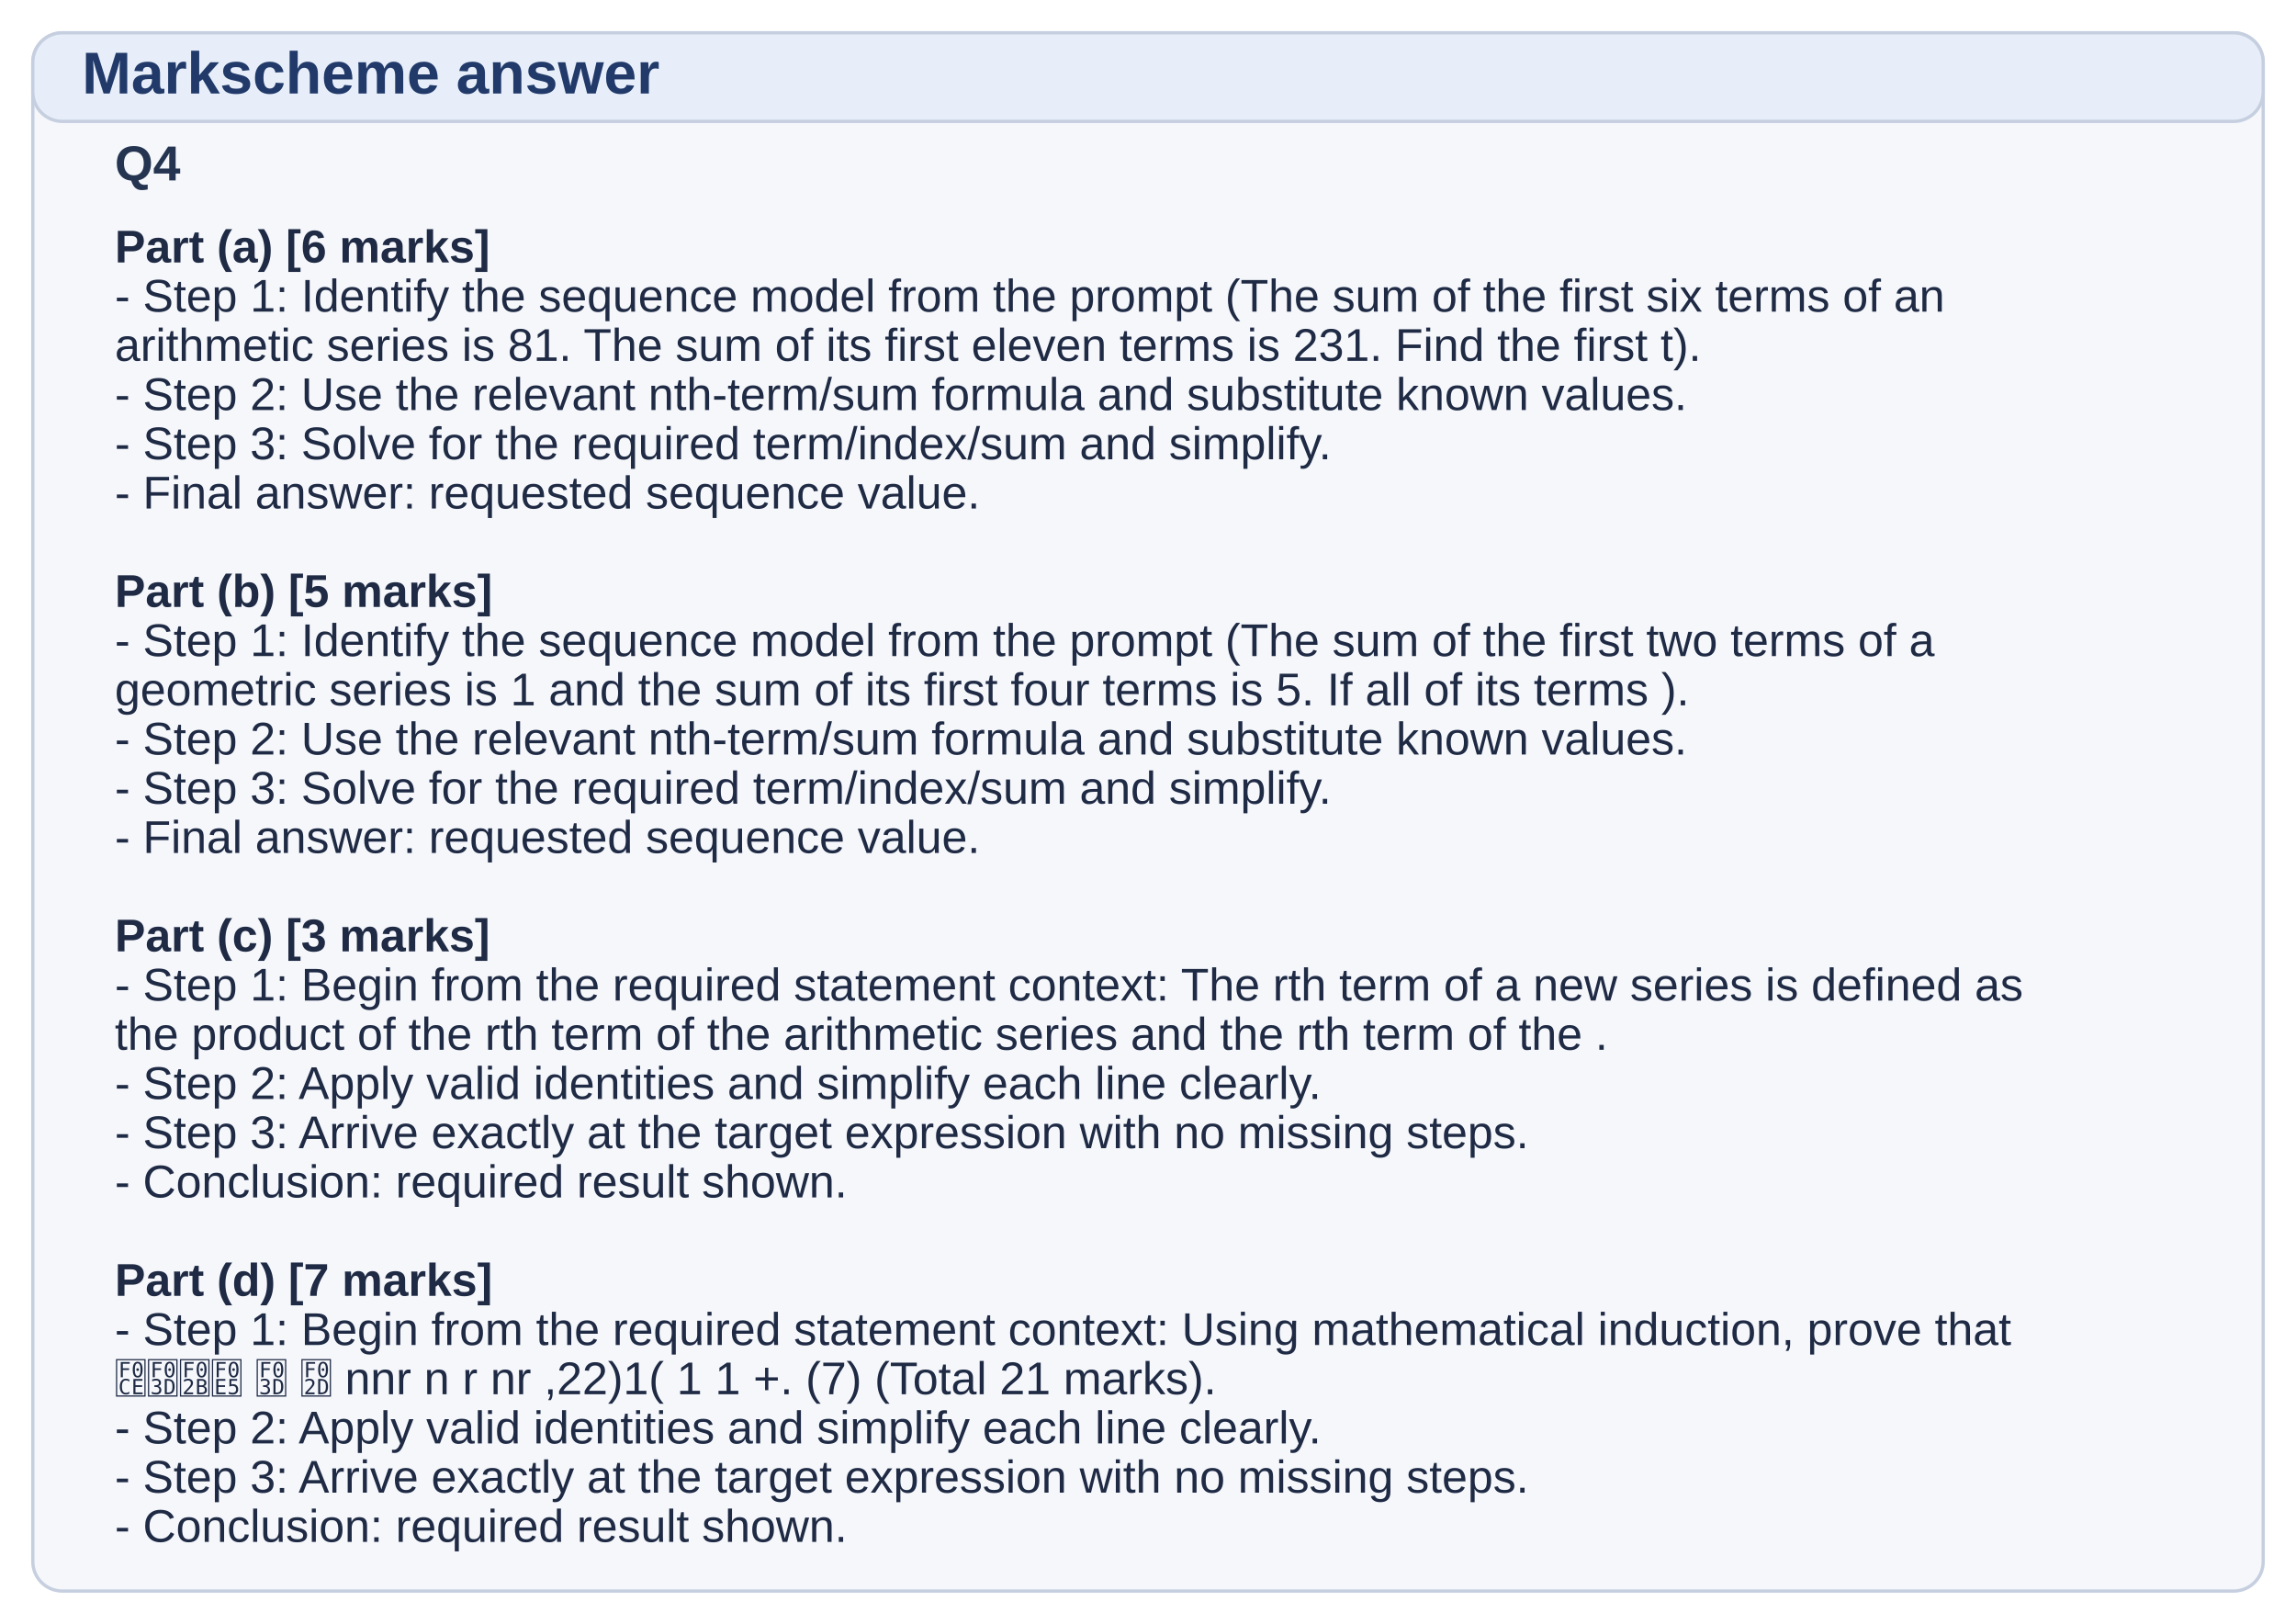
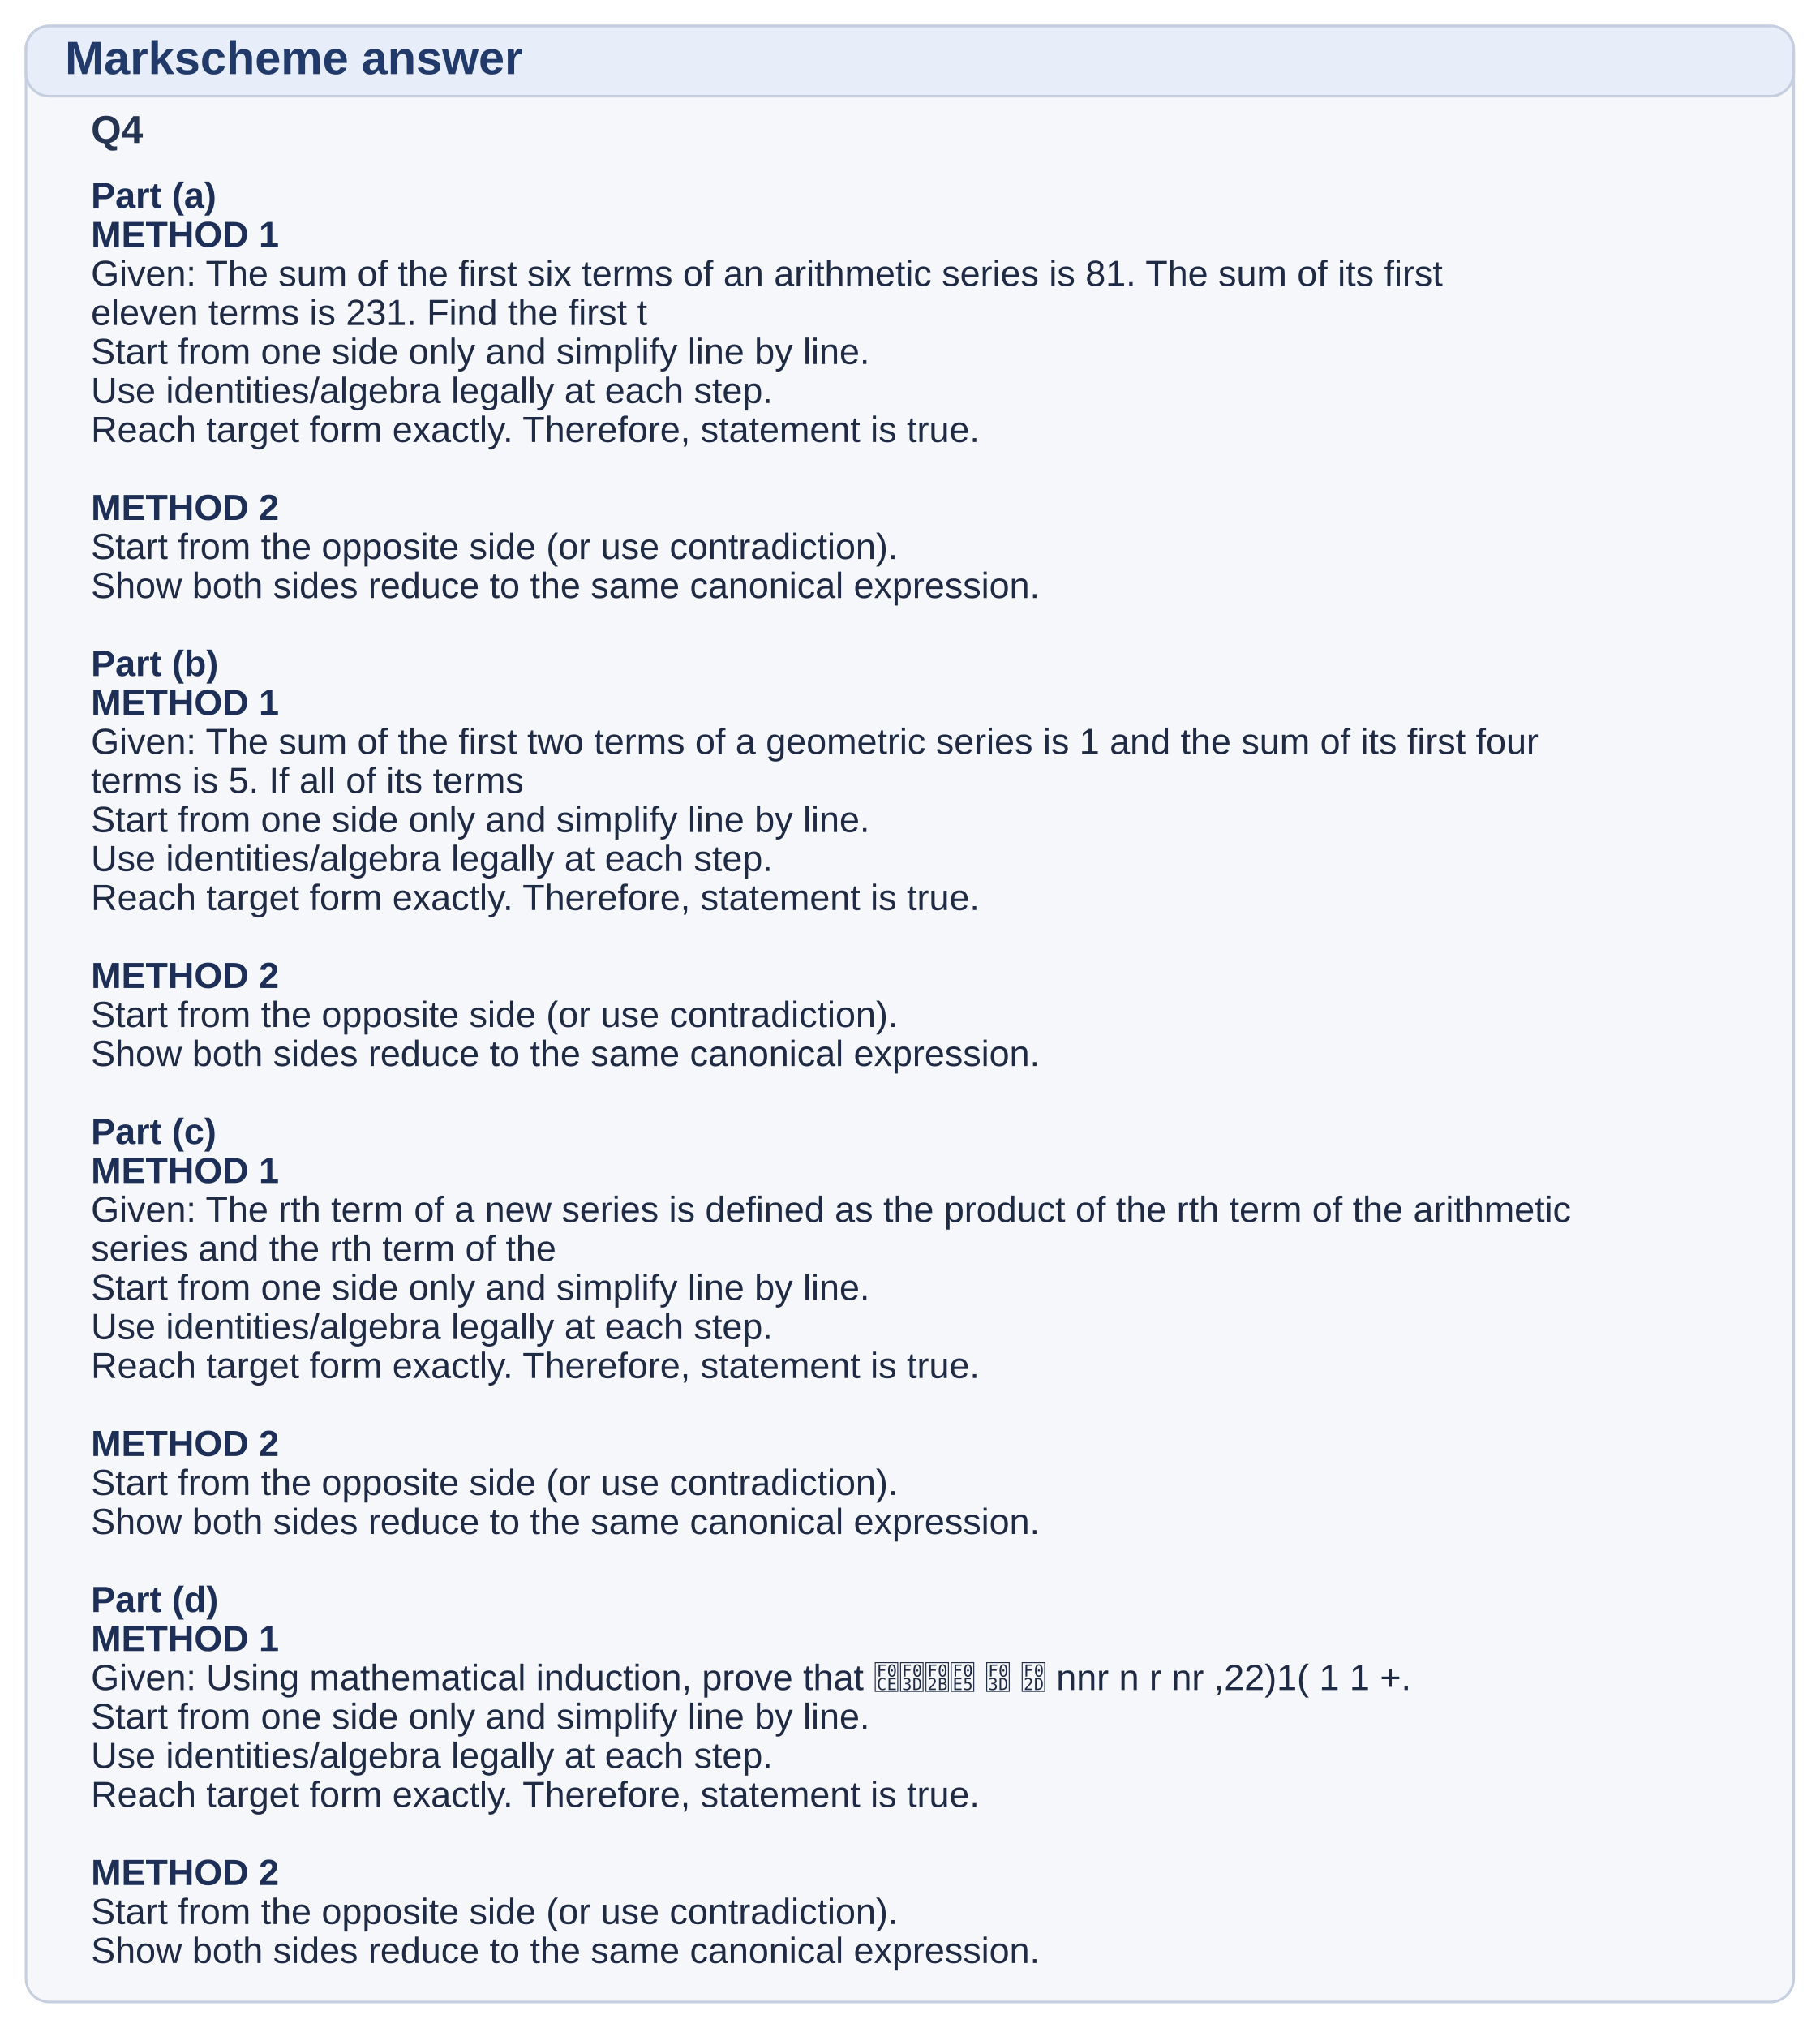
- <svg xmlns="http://www.w3.org/2000/svg" width="1400" height="990" viewBox="0 0 1400 990">
-   <rect x="20" y="20" width="1360" height="950" rx="18" ry="18" fill="#f5f7fb" stroke="#c6cfdf" stroke-width="2" />
+ <svg xmlns="http://www.w3.org/2000/svg" width="1400" height="1560" viewBox="0 0 1400 1560">
+   <rect x="20" y="20" width="1360" height="1520" rx="18" ry="18" fill="#f5f7fb" stroke="#c6cfdf" stroke-width="2" />
  <rect x="20" y="20" width="1360" height="54" rx="18" ry="18" fill="#e7eef9" stroke="#c6cfdf" stroke-width="2" />
  <text x="50" y="57" font-family="Arial, Helvetica, sans-serif" font-size="36" font-weight="700" fill="#213a6a">Markscheme answer</text>
  <text x="70" y="110" font-family="Arial, Helvetica, sans-serif" font-size="30" font-weight="700" fill="#243451">Q4</text>
-   <text x="70" y="160" font-family="Arial, Helvetica, sans-serif" font-size="28" font-weight="700" fill="#1f2a44">Part (a) [6 marks]</text>
-   <text x="70" y="190" font-family="Arial, Helvetica, sans-serif" font-size="28" font-weight="500" fill="#1f2a44">- Step 1: Identify the sequence model from the prompt (The sum of the first six terms of an</text>
-   <text x="70" y="220" font-family="Arial, Helvetica, sans-serif" font-size="28" font-weight="500" fill="#1f2a44">arithmetic series is 81. The sum of its first eleven terms is 231. Find the first t).</text>
-   <text x="70" y="250" font-family="Arial, Helvetica, sans-serif" font-size="28" font-weight="500" fill="#1f2a44">- Step 2: Use the relevant nth-term/sum formula and substitute known values.</text>
-   <text x="70" y="280" font-family="Arial, Helvetica, sans-serif" font-size="28" font-weight="500" fill="#1f2a44">- Step 3: Solve for the required term/index/sum and simplify.</text>
-   <text x="70" y="310" font-family="Arial, Helvetica, sans-serif" font-size="28" font-weight="500" fill="#1f2a44">- Final answer: requested sequence value.</text>
-   <text x="70" y="340" font-family="Arial, Helvetica, sans-serif" font-size="28" font-weight="500" fill="#1f2a44"> </text>
-   <text x="70" y="370" font-family="Arial, Helvetica, sans-serif" font-size="28" font-weight="700" fill="#1f2a44">Part (b) [5 marks]</text>
-   <text x="70" y="400" font-family="Arial, Helvetica, sans-serif" font-size="28" font-weight="500" fill="#1f2a44">- Step 1: Identify the sequence model from the prompt (The sum of the first two terms of a</text>
-   <text x="70" y="430" font-family="Arial, Helvetica, sans-serif" font-size="28" font-weight="500" fill="#1f2a44">geometric series is 1 and the sum of its first four terms is 5. If all of its terms ).</text>
-   <text x="70" y="460" font-family="Arial, Helvetica, sans-serif" font-size="28" font-weight="500" fill="#1f2a44">- Step 2: Use the relevant nth-term/sum formula and substitute known values.</text>
-   <text x="70" y="490" font-family="Arial, Helvetica, sans-serif" font-size="28" font-weight="500" fill="#1f2a44">- Step 3: Solve for the required term/index/sum and simplify.</text>
-   <text x="70" y="520" font-family="Arial, Helvetica, sans-serif" font-size="28" font-weight="500" fill="#1f2a44">- Final answer: requested sequence value.</text>
-   <text x="70" y="550" font-family="Arial, Helvetica, sans-serif" font-size="28" font-weight="500" fill="#1f2a44"> </text>
-   <text x="70" y="580" font-family="Arial, Helvetica, sans-serif" font-size="28" font-weight="700" fill="#1f2a44">Part (c) [3 marks]</text>
-   <text x="70" y="610" font-family="Arial, Helvetica, sans-serif" font-size="28" font-weight="500" fill="#1f2a44">- Step 1: Begin from the required statement context: The rth term of a new series is defined as</text>
-   <text x="70" y="640" font-family="Arial, Helvetica, sans-serif" font-size="28" font-weight="500" fill="#1f2a44">the product of the rth term of the arithmetic series and the rth term of the .</text>
-   <text x="70" y="670" font-family="Arial, Helvetica, sans-serif" font-size="28" font-weight="500" fill="#1f2a44">- Step 2: Apply valid identities and simplify each line clearly.</text>
-   <text x="70" y="700" font-family="Arial, Helvetica, sans-serif" font-size="28" font-weight="500" fill="#1f2a44">- Step 3: Arrive exactly at the target expression with no missing steps.</text>
-   <text x="70" y="730" font-family="Arial, Helvetica, sans-serif" font-size="28" font-weight="500" fill="#1f2a44">- Conclusion: required result shown.</text>
-   <text x="70" y="760" font-family="Arial, Helvetica, sans-serif" font-size="28" font-weight="500" fill="#1f2a44"> </text>
-   <text x="70" y="790" font-family="Arial, Helvetica, sans-serif" font-size="28" font-weight="700" fill="#1f2a44">Part (d) [7 marks]</text>
-   <text x="70" y="820" font-family="Arial, Helvetica, sans-serif" font-size="28" font-weight="500" fill="#1f2a44">- Step 1: Begin from the required statement context: Using mathematical induction, prove that</text>
-   <text x="70" y="850" font-family="Arial, Helvetica, sans-serif" font-size="28" font-weight="500" fill="#1f2a44">   nnr n r nr ,22)1( 1 1 +. (7) (Total 21 marks).</text>
-   <text x="70" y="880" font-family="Arial, Helvetica, sans-serif" font-size="28" font-weight="500" fill="#1f2a44">- Step 2: Apply valid identities and simplify each line clearly.</text>
-   <text x="70" y="910" font-family="Arial, Helvetica, sans-serif" font-size="28" font-weight="500" fill="#1f2a44">- Step 3: Arrive exactly at the target expression with no missing steps.</text>
-   <text x="70" y="940" font-family="Arial, Helvetica, sans-serif" font-size="28" font-weight="500" fill="#1f2a44">- Conclusion: required result shown.</text>
+   <text x="70" y="160" font-family="Arial, Helvetica, sans-serif" font-size="28" font-weight="700" fill="#1d2f57">Part (a)</text>
+   <text x="70" y="190" font-family="Arial, Helvetica, sans-serif" font-size="28" font-weight="700" fill="#1d2f57">METHOD 1</text>
+   <text x="70" y="220" font-family="Arial, Helvetica, sans-serif" font-size="28" font-weight="500" fill="#1f2a44">Given: The sum of the first six terms of an arithmetic series is 81. The sum of its first</text>
+   <text x="70" y="250" font-family="Arial, Helvetica, sans-serif" font-size="28" font-weight="500" fill="#1f2a44">eleven terms is 231. Find the first t</text>
+   <text x="70" y="280" font-family="Arial, Helvetica, sans-serif" font-size="28" font-weight="500" fill="#1f2a44">Start from one side only and simplify line by line.</text>
+   <text x="70" y="310" font-family="Arial, Helvetica, sans-serif" font-size="28" font-weight="500" fill="#1f2a44">Use identities/algebra legally at each step.</text>
+   <text x="70" y="340" font-family="Arial, Helvetica, sans-serif" font-size="28" font-weight="500" fill="#1f2a44">Reach target form exactly. Therefore, statement is true.</text>
+   <text x="70" y="370" font-family="Arial, Helvetica, sans-serif" font-size="28" font-weight="500" fill="#1f2a44"> </text>
+   <text x="70" y="400" font-family="Arial, Helvetica, sans-serif" font-size="28" font-weight="700" fill="#1d2f57">METHOD 2</text>
+   <text x="70" y="430" font-family="Arial, Helvetica, sans-serif" font-size="28" font-weight="500" fill="#1f2a44">Start from the opposite side (or use contradiction).</text>
+   <text x="70" y="460" font-family="Arial, Helvetica, sans-serif" font-size="28" font-weight="500" fill="#1f2a44">Show both sides reduce to the same canonical expression.</text>
+   <text x="70" y="490" font-family="Arial, Helvetica, sans-serif" font-size="28" font-weight="500" fill="#1f2a44"> </text>
+   <text x="70" y="520" font-family="Arial, Helvetica, sans-serif" font-size="28" font-weight="700" fill="#1d2f57">Part (b)</text>
+   <text x="70" y="550" font-family="Arial, Helvetica, sans-serif" font-size="28" font-weight="700" fill="#1d2f57">METHOD 1</text>
+   <text x="70" y="580" font-family="Arial, Helvetica, sans-serif" font-size="28" font-weight="500" fill="#1f2a44">Given: The sum of the first two terms of a geometric series is 1 and the sum of its first four</text>
+   <text x="70" y="610" font-family="Arial, Helvetica, sans-serif" font-size="28" font-weight="500" fill="#1f2a44">terms is 5. If all of its terms</text>
+   <text x="70" y="640" font-family="Arial, Helvetica, sans-serif" font-size="28" font-weight="500" fill="#1f2a44">Start from one side only and simplify line by line.</text>
+   <text x="70" y="670" font-family="Arial, Helvetica, sans-serif" font-size="28" font-weight="500" fill="#1f2a44">Use identities/algebra legally at each step.</text>
+   <text x="70" y="700" font-family="Arial, Helvetica, sans-serif" font-size="28" font-weight="500" fill="#1f2a44">Reach target form exactly. Therefore, statement is true.</text>
+   <text x="70" y="730" font-family="Arial, Helvetica, sans-serif" font-size="28" font-weight="500" fill="#1f2a44"> </text>
+   <text x="70" y="760" font-family="Arial, Helvetica, sans-serif" font-size="28" font-weight="700" fill="#1d2f57">METHOD 2</text>
+   <text x="70" y="790" font-family="Arial, Helvetica, sans-serif" font-size="28" font-weight="500" fill="#1f2a44">Start from the opposite side (or use contradiction).</text>
+   <text x="70" y="820" font-family="Arial, Helvetica, sans-serif" font-size="28" font-weight="500" fill="#1f2a44">Show both sides reduce to the same canonical expression.</text>
+   <text x="70" y="850" font-family="Arial, Helvetica, sans-serif" font-size="28" font-weight="500" fill="#1f2a44"> </text>
+   <text x="70" y="880" font-family="Arial, Helvetica, sans-serif" font-size="28" font-weight="700" fill="#1d2f57">Part (c)</text>
+   <text x="70" y="910" font-family="Arial, Helvetica, sans-serif" font-size="28" font-weight="700" fill="#1d2f57">METHOD 1</text>
+   <text x="70" y="940" font-family="Arial, Helvetica, sans-serif" font-size="28" font-weight="500" fill="#1f2a44">Given: The rth term of a new series is defined as the product of the rth term of the arithmetic</text>
+   <text x="70" y="970" font-family="Arial, Helvetica, sans-serif" font-size="28" font-weight="500" fill="#1f2a44">series and the rth term of the</text>
+   <text x="70" y="1000" font-family="Arial, Helvetica, sans-serif" font-size="28" font-weight="500" fill="#1f2a44">Start from one side only and simplify line by line.</text>
+   <text x="70" y="1030" font-family="Arial, Helvetica, sans-serif" font-size="28" font-weight="500" fill="#1f2a44">Use identities/algebra legally at each step.</text>
+   <text x="70" y="1060" font-family="Arial, Helvetica, sans-serif" font-size="28" font-weight="500" fill="#1f2a44">Reach target form exactly. Therefore, statement is true.</text>
+   <text x="70" y="1090" font-family="Arial, Helvetica, sans-serif" font-size="28" font-weight="500" fill="#1f2a44"> </text>
+   <text x="70" y="1120" font-family="Arial, Helvetica, sans-serif" font-size="28" font-weight="700" fill="#1d2f57">METHOD 2</text>
+   <text x="70" y="1150" font-family="Arial, Helvetica, sans-serif" font-size="28" font-weight="500" fill="#1f2a44">Start from the opposite side (or use contradiction).</text>
+   <text x="70" y="1180" font-family="Arial, Helvetica, sans-serif" font-size="28" font-weight="500" fill="#1f2a44">Show both sides reduce to the same canonical expression.</text>
+   <text x="70" y="1210" font-family="Arial, Helvetica, sans-serif" font-size="28" font-weight="500" fill="#1f2a44"> </text>
+   <text x="70" y="1240" font-family="Arial, Helvetica, sans-serif" font-size="28" font-weight="700" fill="#1d2f57">Part (d)</text>
+   <text x="70" y="1270" font-family="Arial, Helvetica, sans-serif" font-size="28" font-weight="700" fill="#1d2f57">METHOD 1</text>
+   <text x="70" y="1300" font-family="Arial, Helvetica, sans-serif" font-size="28" font-weight="500" fill="#1f2a44">Given: Using mathematical induction, prove that    nnr n r nr ,22)1( 1 1 +.</text>
+   <text x="70" y="1330" font-family="Arial, Helvetica, sans-serif" font-size="28" font-weight="500" fill="#1f2a44">Start from one side only and simplify line by line.</text>
+   <text x="70" y="1360" font-family="Arial, Helvetica, sans-serif" font-size="28" font-weight="500" fill="#1f2a44">Use identities/algebra legally at each step.</text>
+   <text x="70" y="1390" font-family="Arial, Helvetica, sans-serif" font-size="28" font-weight="500" fill="#1f2a44">Reach target form exactly. Therefore, statement is true.</text>
+   <text x="70" y="1420" font-family="Arial, Helvetica, sans-serif" font-size="28" font-weight="500" fill="#1f2a44"> </text>
+   <text x="70" y="1450" font-family="Arial, Helvetica, sans-serif" font-size="28" font-weight="700" fill="#1d2f57">METHOD 2</text>
+   <text x="70" y="1480" font-family="Arial, Helvetica, sans-serif" font-size="28" font-weight="500" fill="#1f2a44">Start from the opposite side (or use contradiction).</text>
+   <text x="70" y="1510" font-family="Arial, Helvetica, sans-serif" font-size="28" font-weight="500" fill="#1f2a44">Show both sides reduce to the same canonical expression.</text>
</svg>
